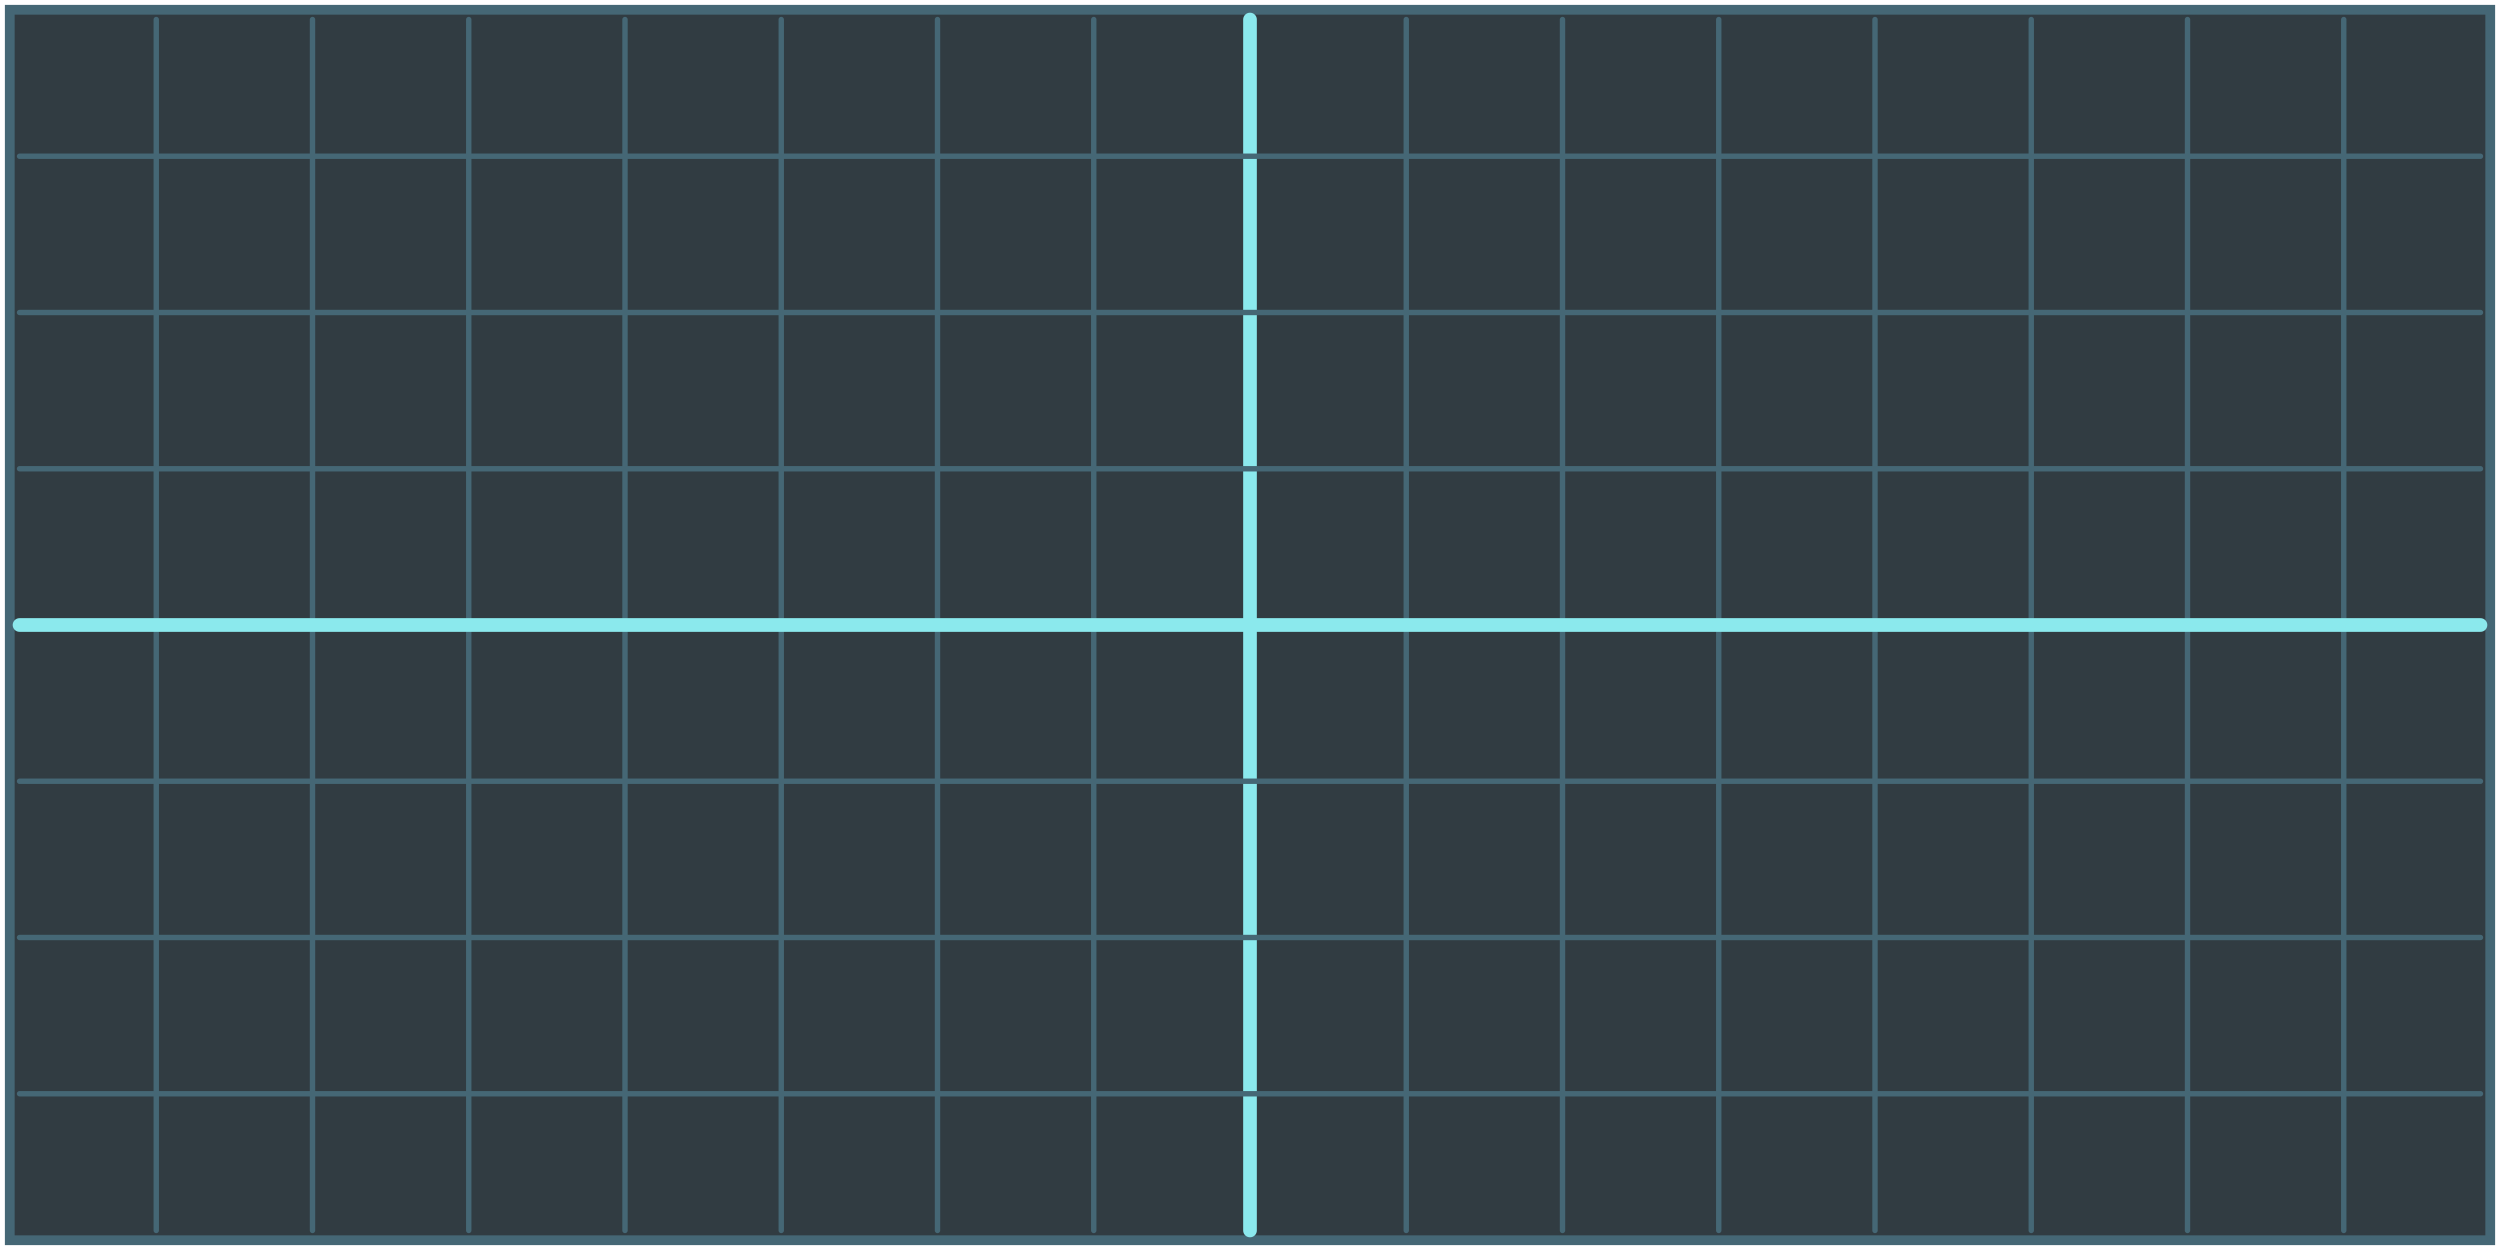
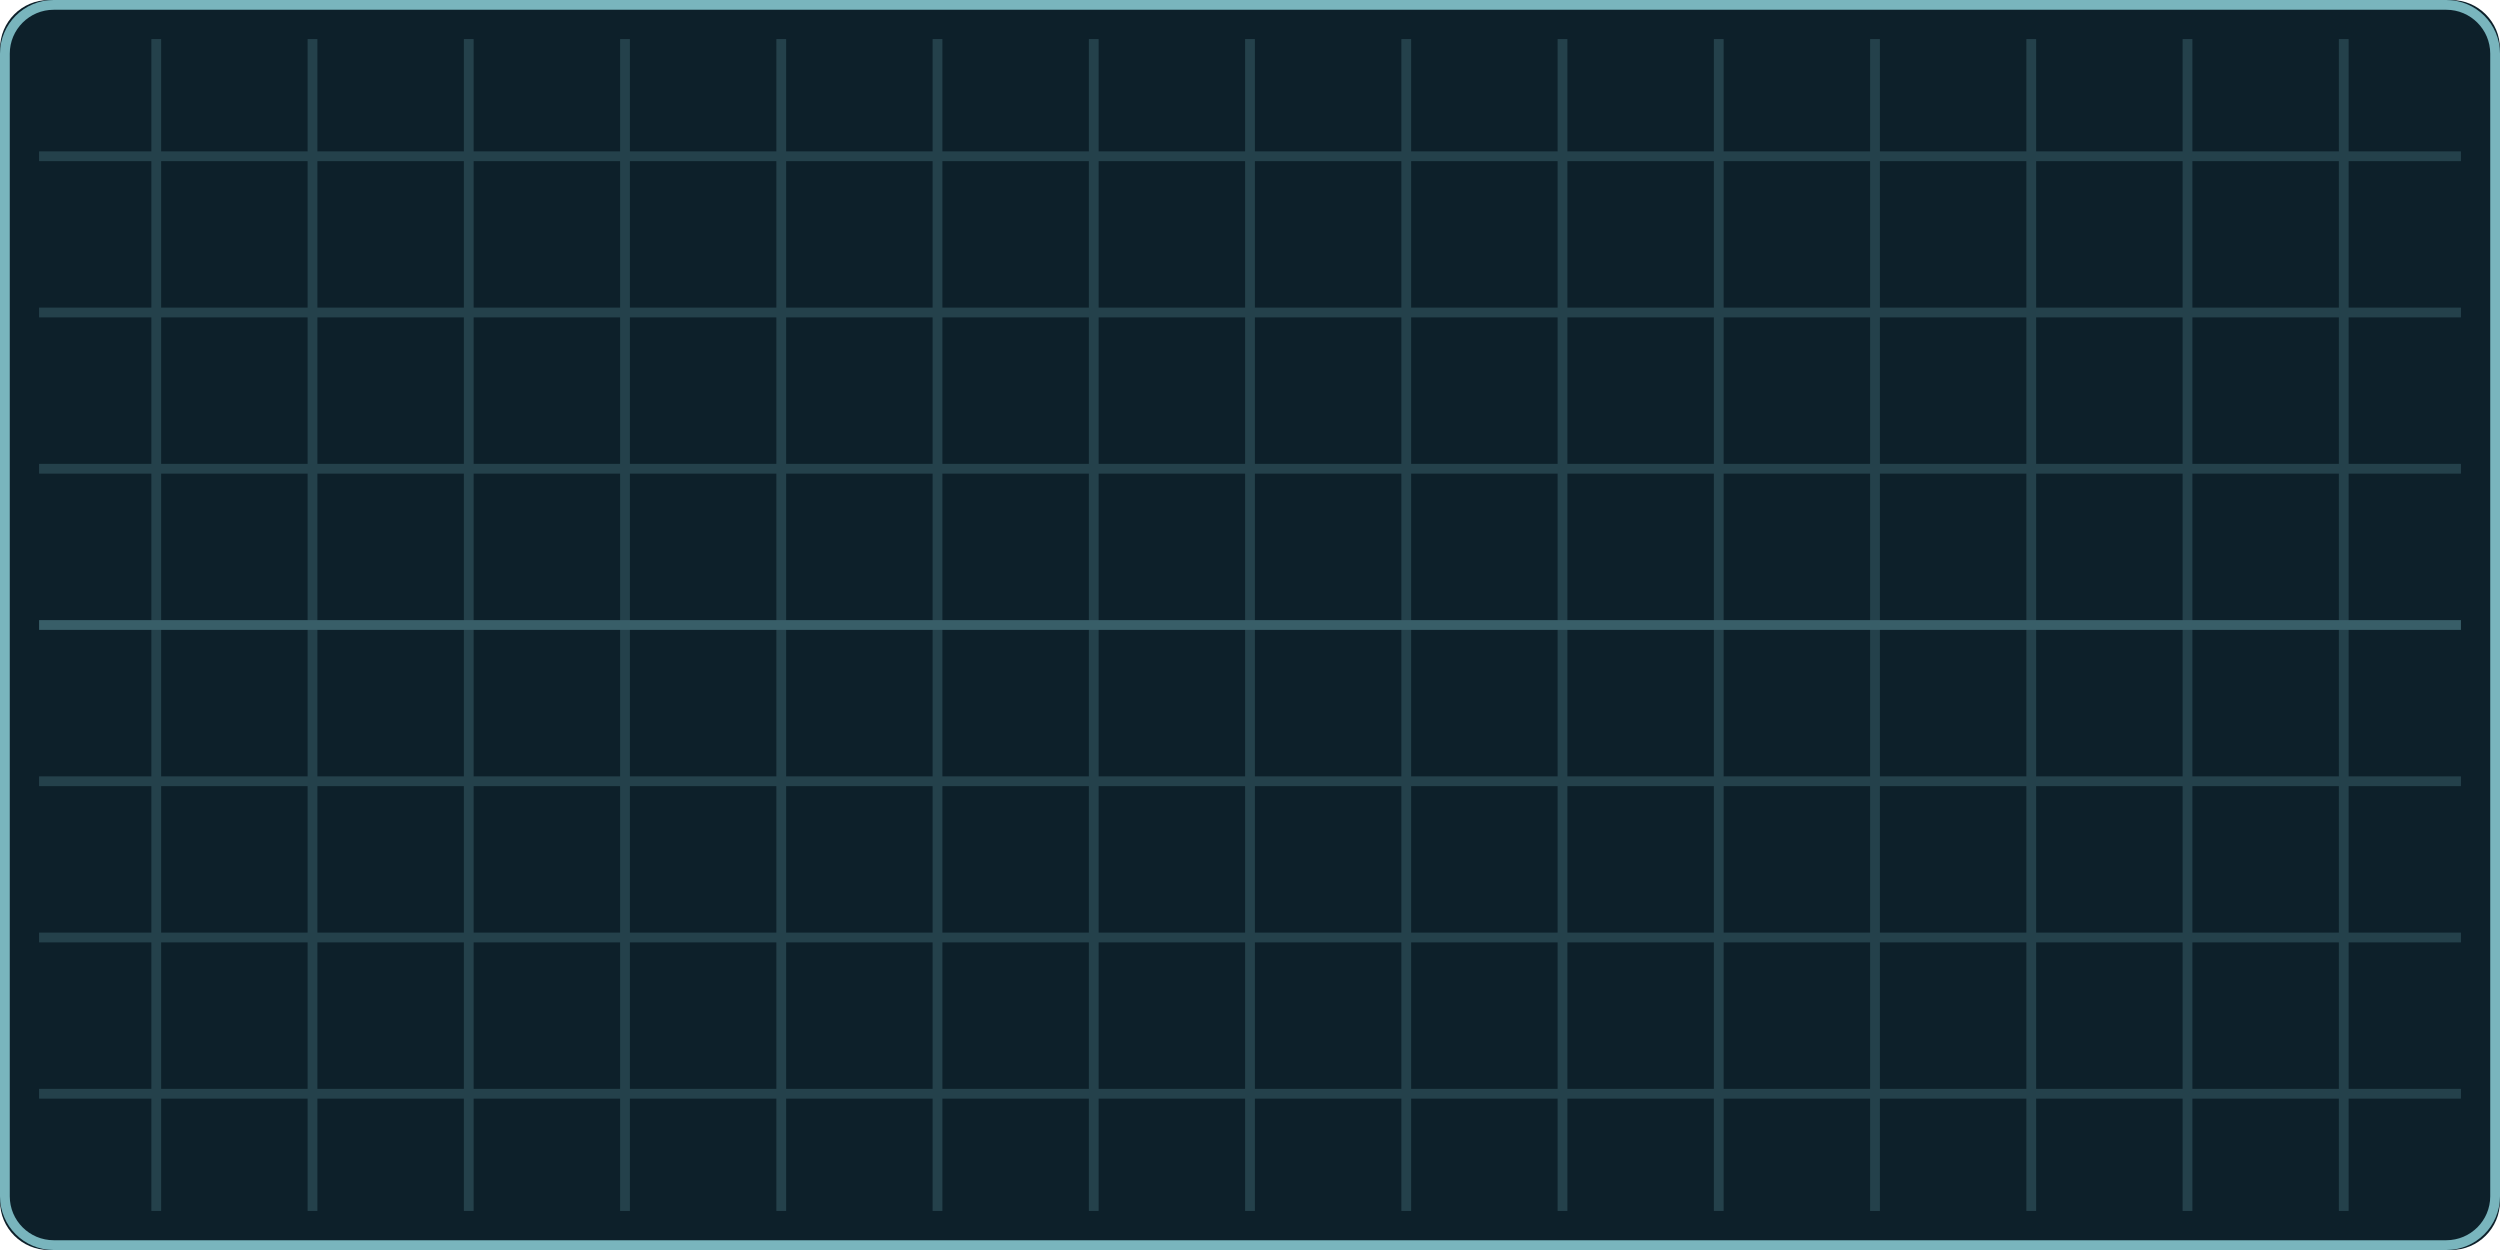
<svg xmlns="http://www.w3.org/2000/svg" width="256" height="128" viewBox="0 0 256 128">
-   <rect x="1" y="1" width="254" height="126" fill="#0b1820" fill-opacity=".84" stroke="#456775" />
-   <path d="M16 2v124" fill="none" stroke="#456775" stroke-width="0.55" stroke-linecap="round" stroke-linejoin="round" />
-   <path d="M32 2v124" fill="none" stroke="#456775" stroke-width="0.55" stroke-linecap="round" stroke-linejoin="round" />
-   <path d="M48 2v124" fill="none" stroke="#456775" stroke-width="0.55" stroke-linecap="round" stroke-linejoin="round" />
-   <path d="M64 2v124" fill="none" stroke="#456775" stroke-width="0.55" stroke-linecap="round" stroke-linejoin="round" />
-   <path d="M80 2v124" fill="none" stroke="#456775" stroke-width="0.55" stroke-linecap="round" stroke-linejoin="round" />
-   <path d="M96 2v124" fill="none" stroke="#456775" stroke-width="0.55" stroke-linecap="round" stroke-linejoin="round" />
-   <path d="M112 2v124" fill="none" stroke="#456775" stroke-width="0.55" stroke-linecap="round" stroke-linejoin="round" />
-   <path d="M128 2v124" fill="none" stroke="#8be9ed" stroke-width="1.4" stroke-linecap="round" stroke-linejoin="round" />
-   <path d="M144 2v124" fill="none" stroke="#456775" stroke-width="0.55" stroke-linecap="round" stroke-linejoin="round" />
-   <path d="M160 2v124" fill="none" stroke="#456775" stroke-width="0.55" stroke-linecap="round" stroke-linejoin="round" />
-   <path d="M176 2v124" fill="none" stroke="#456775" stroke-width="0.55" stroke-linecap="round" stroke-linejoin="round" />
-   <path d="M192 2v124" fill="none" stroke="#456775" stroke-width="0.55" stroke-linecap="round" stroke-linejoin="round" />
-   <path d="M208 2v124" fill="none" stroke="#456775" stroke-width="0.55" stroke-linecap="round" stroke-linejoin="round" />
-   <path d="M224 2v124" fill="none" stroke="#456775" stroke-width="0.55" stroke-linecap="round" stroke-linejoin="round" />
-   <path d="M240 2v124" fill="none" stroke="#456775" stroke-width="0.55" stroke-linecap="round" stroke-linejoin="round" />
-   <path d="M2 16h252" fill="none" stroke="#456775" stroke-width="0.55" stroke-linecap="round" stroke-linejoin="round" />
-   <path d="M2 32h252" fill="none" stroke="#456775" stroke-width="0.55" stroke-linecap="round" stroke-linejoin="round" />
-   <path d="M2 48h252" fill="none" stroke="#456775" stroke-width="0.55" stroke-linecap="round" stroke-linejoin="round" />
-   <path d="M2 64h252" fill="none" stroke="#8be9ed" stroke-width="1.4" stroke-linecap="round" stroke-linejoin="round" />
-   <path d="M2 80h252" fill="none" stroke="#456775" stroke-width="0.55" stroke-linecap="round" stroke-linejoin="round" />
-   <path d="M2 96h252" fill="none" stroke="#456775" stroke-width="0.55" stroke-linecap="round" stroke-linejoin="round" />
-   <path d="M2 112h252" fill="none" stroke="#456775" stroke-width="0.55" stroke-linecap="round" stroke-linejoin="round" />
+   <rect x="0" y="0" width="256" height="128" rx="5" fill="#0d202a" />
+   <rect x="0.5" y="0.5" width="255" height="127" rx="5" fill="none" stroke="#79b5bd" />
+   <path d="M16 4L16 124" stroke="#24414b" stroke-width="1" />
+   <path d="M32 4L32 124" stroke="#24414b" stroke-width="1" />
+   <path d="M48 4L48 124" stroke="#24414b" stroke-width="1" />
+   <path d="M64 4L64 124" stroke="#24414b" stroke-width="1" />
+   <path d="M80 4L80 124" stroke="#24414b" stroke-width="1" />
+   <path d="M96 4L96 124" stroke="#24414b" stroke-width="1" />
+   <path d="M112 4L112 124" stroke="#24414b" stroke-width="1" />
+   <path d="M128 4L128 124" stroke="#24414b" stroke-width="1" />
+   <path d="M144 4L144 124" stroke="#24414b" stroke-width="1" />
+   <path d="M160 4L160 124" stroke="#24414b" stroke-width="1" />
+   <path d="M176 4L176 124" stroke="#24414b" stroke-width="1" />
+   <path d="M192 4L192 124" stroke="#24414b" stroke-width="1" />
+   <path d="M208 4L208 124" stroke="#24414b" stroke-width="1" />
+   <path d="M224 4L224 124" stroke="#24414b" stroke-width="1" />
+   <path d="M240 4L240 124" stroke="#24414b" stroke-width="1" />
+   <path d="M4 16H252" stroke="#24414b" stroke-width="1" />
+   <path d="M4 32H252" stroke="#24414b" stroke-width="1" />
+   <path d="M4 48H252" stroke="#24414b" stroke-width="1" />
+   <path d="M4 64H252" stroke="#385e68" stroke-width="1" />
+   <path d="M4 80H252" stroke="#24414b" stroke-width="1" />
+   <path d="M4 96H252" stroke="#24414b" stroke-width="1" />
+   <path d="M4 112H252" stroke="#24414b" stroke-width="1" />
</svg>
